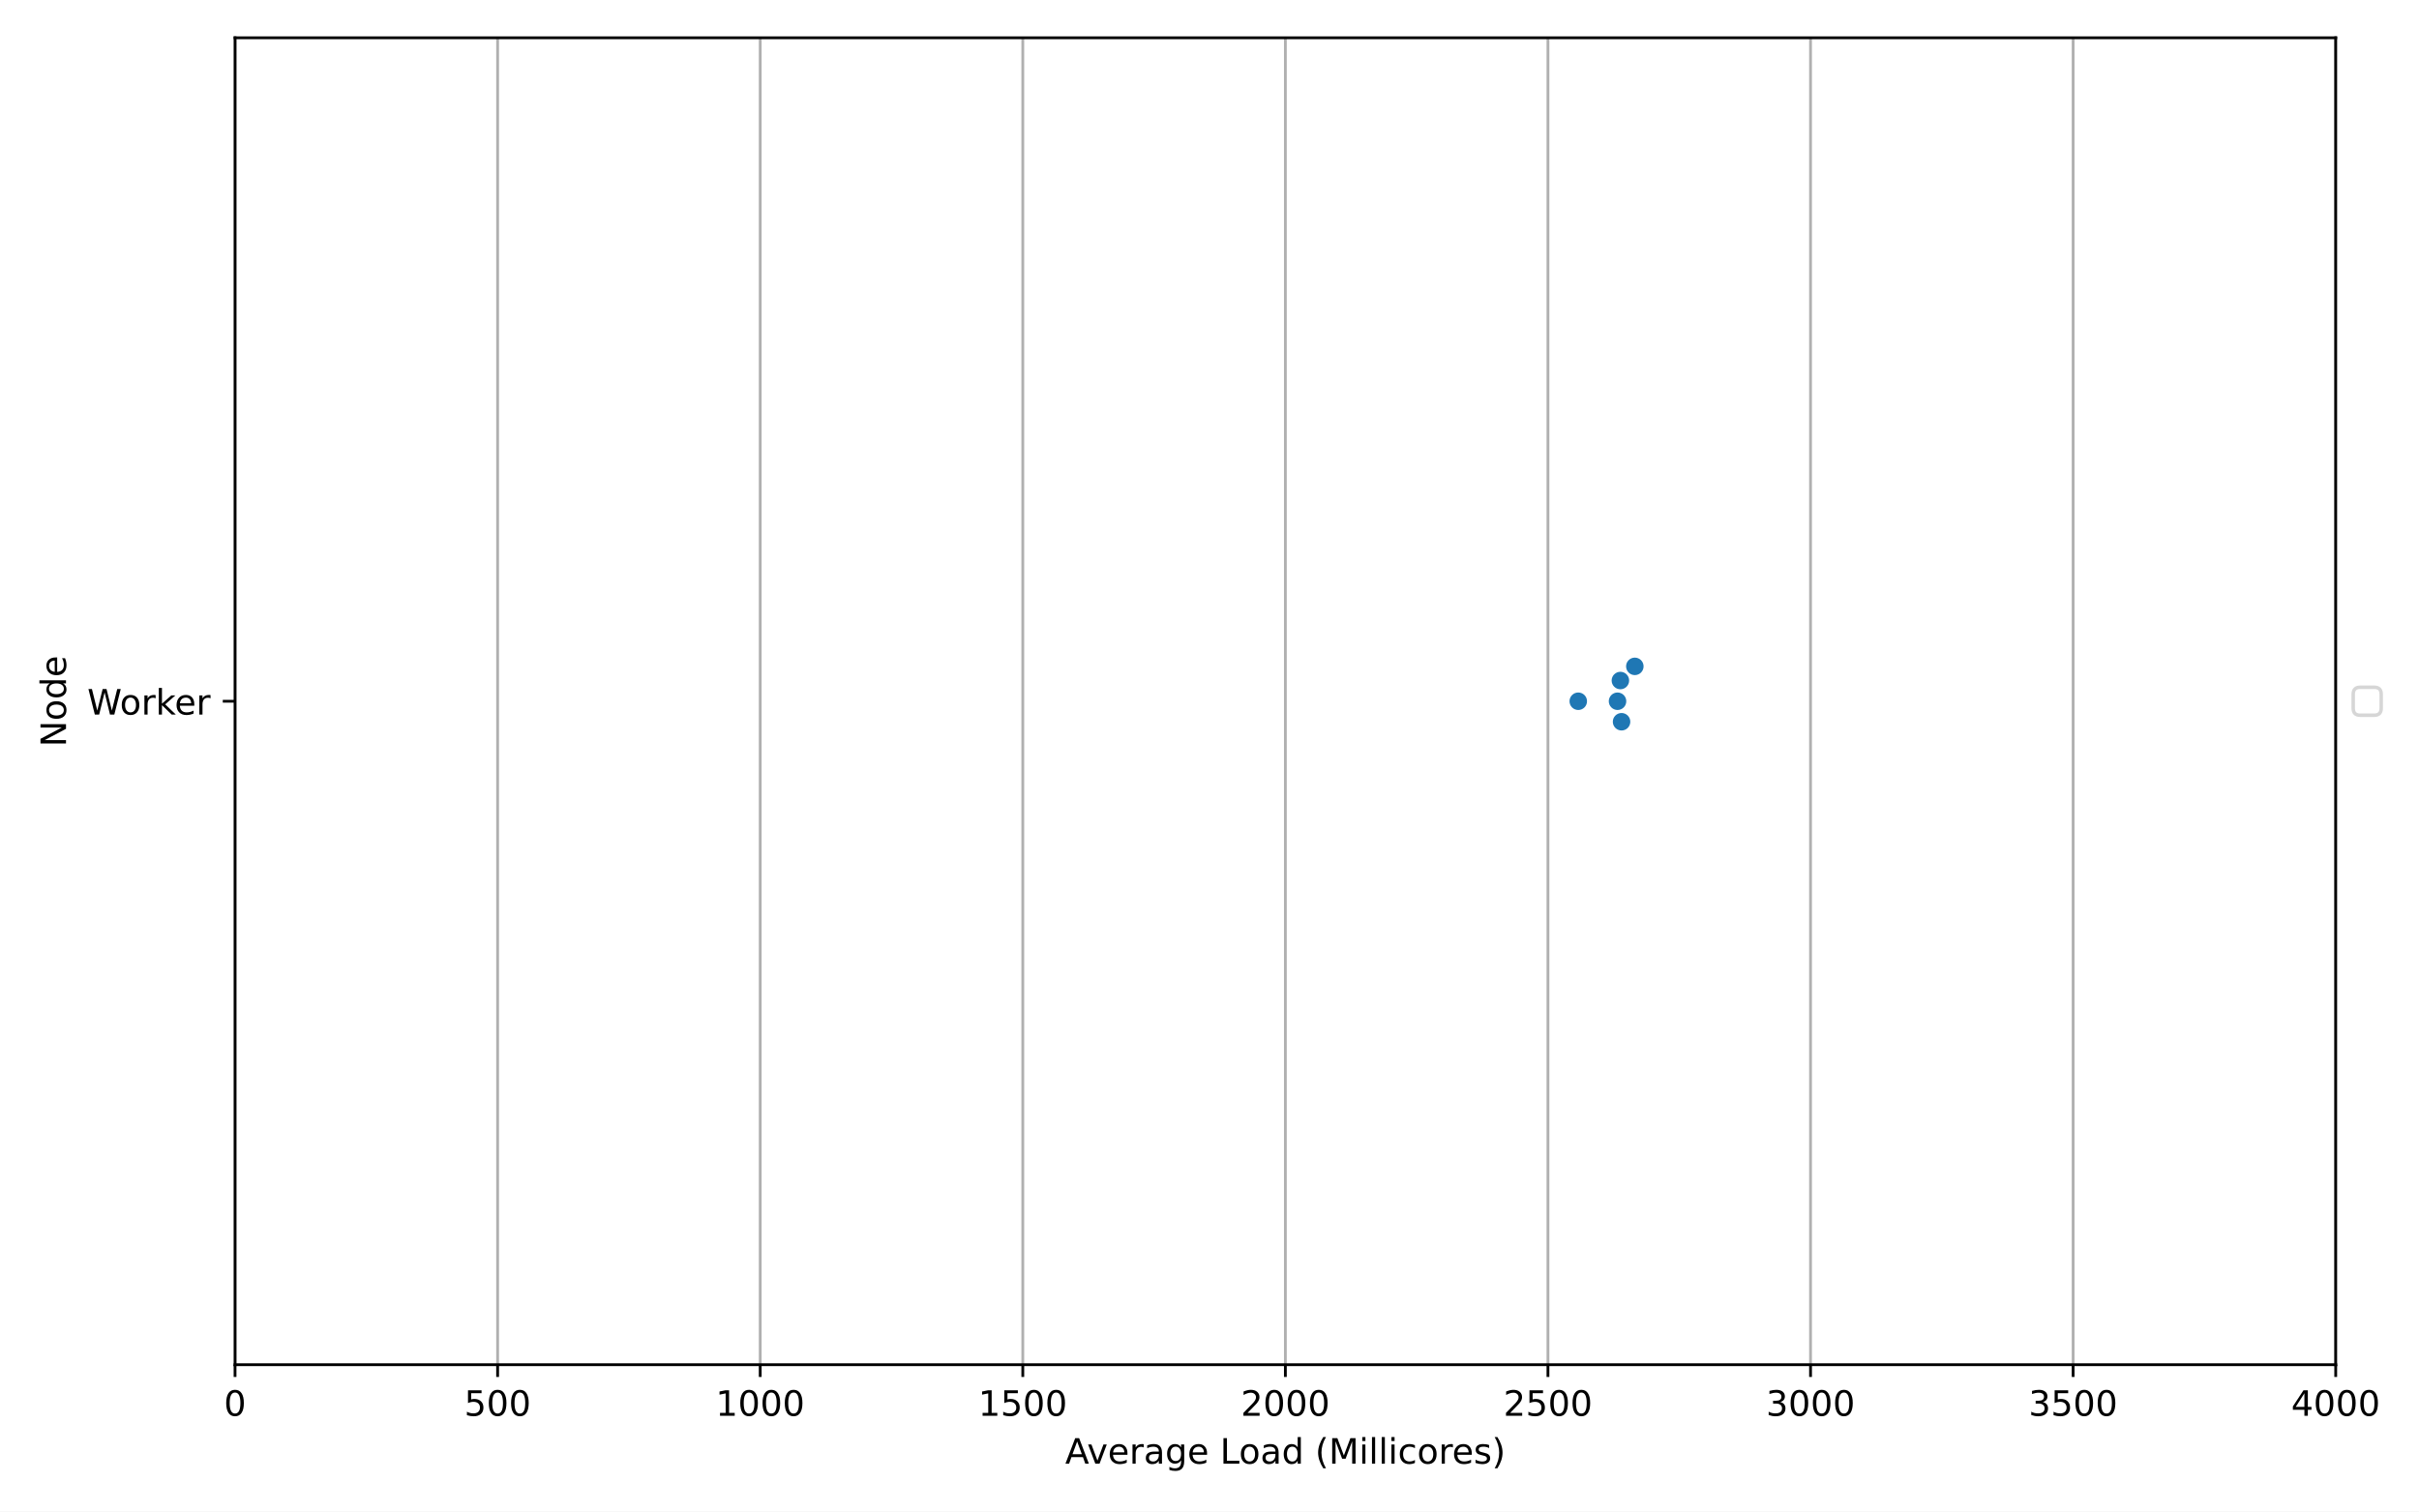
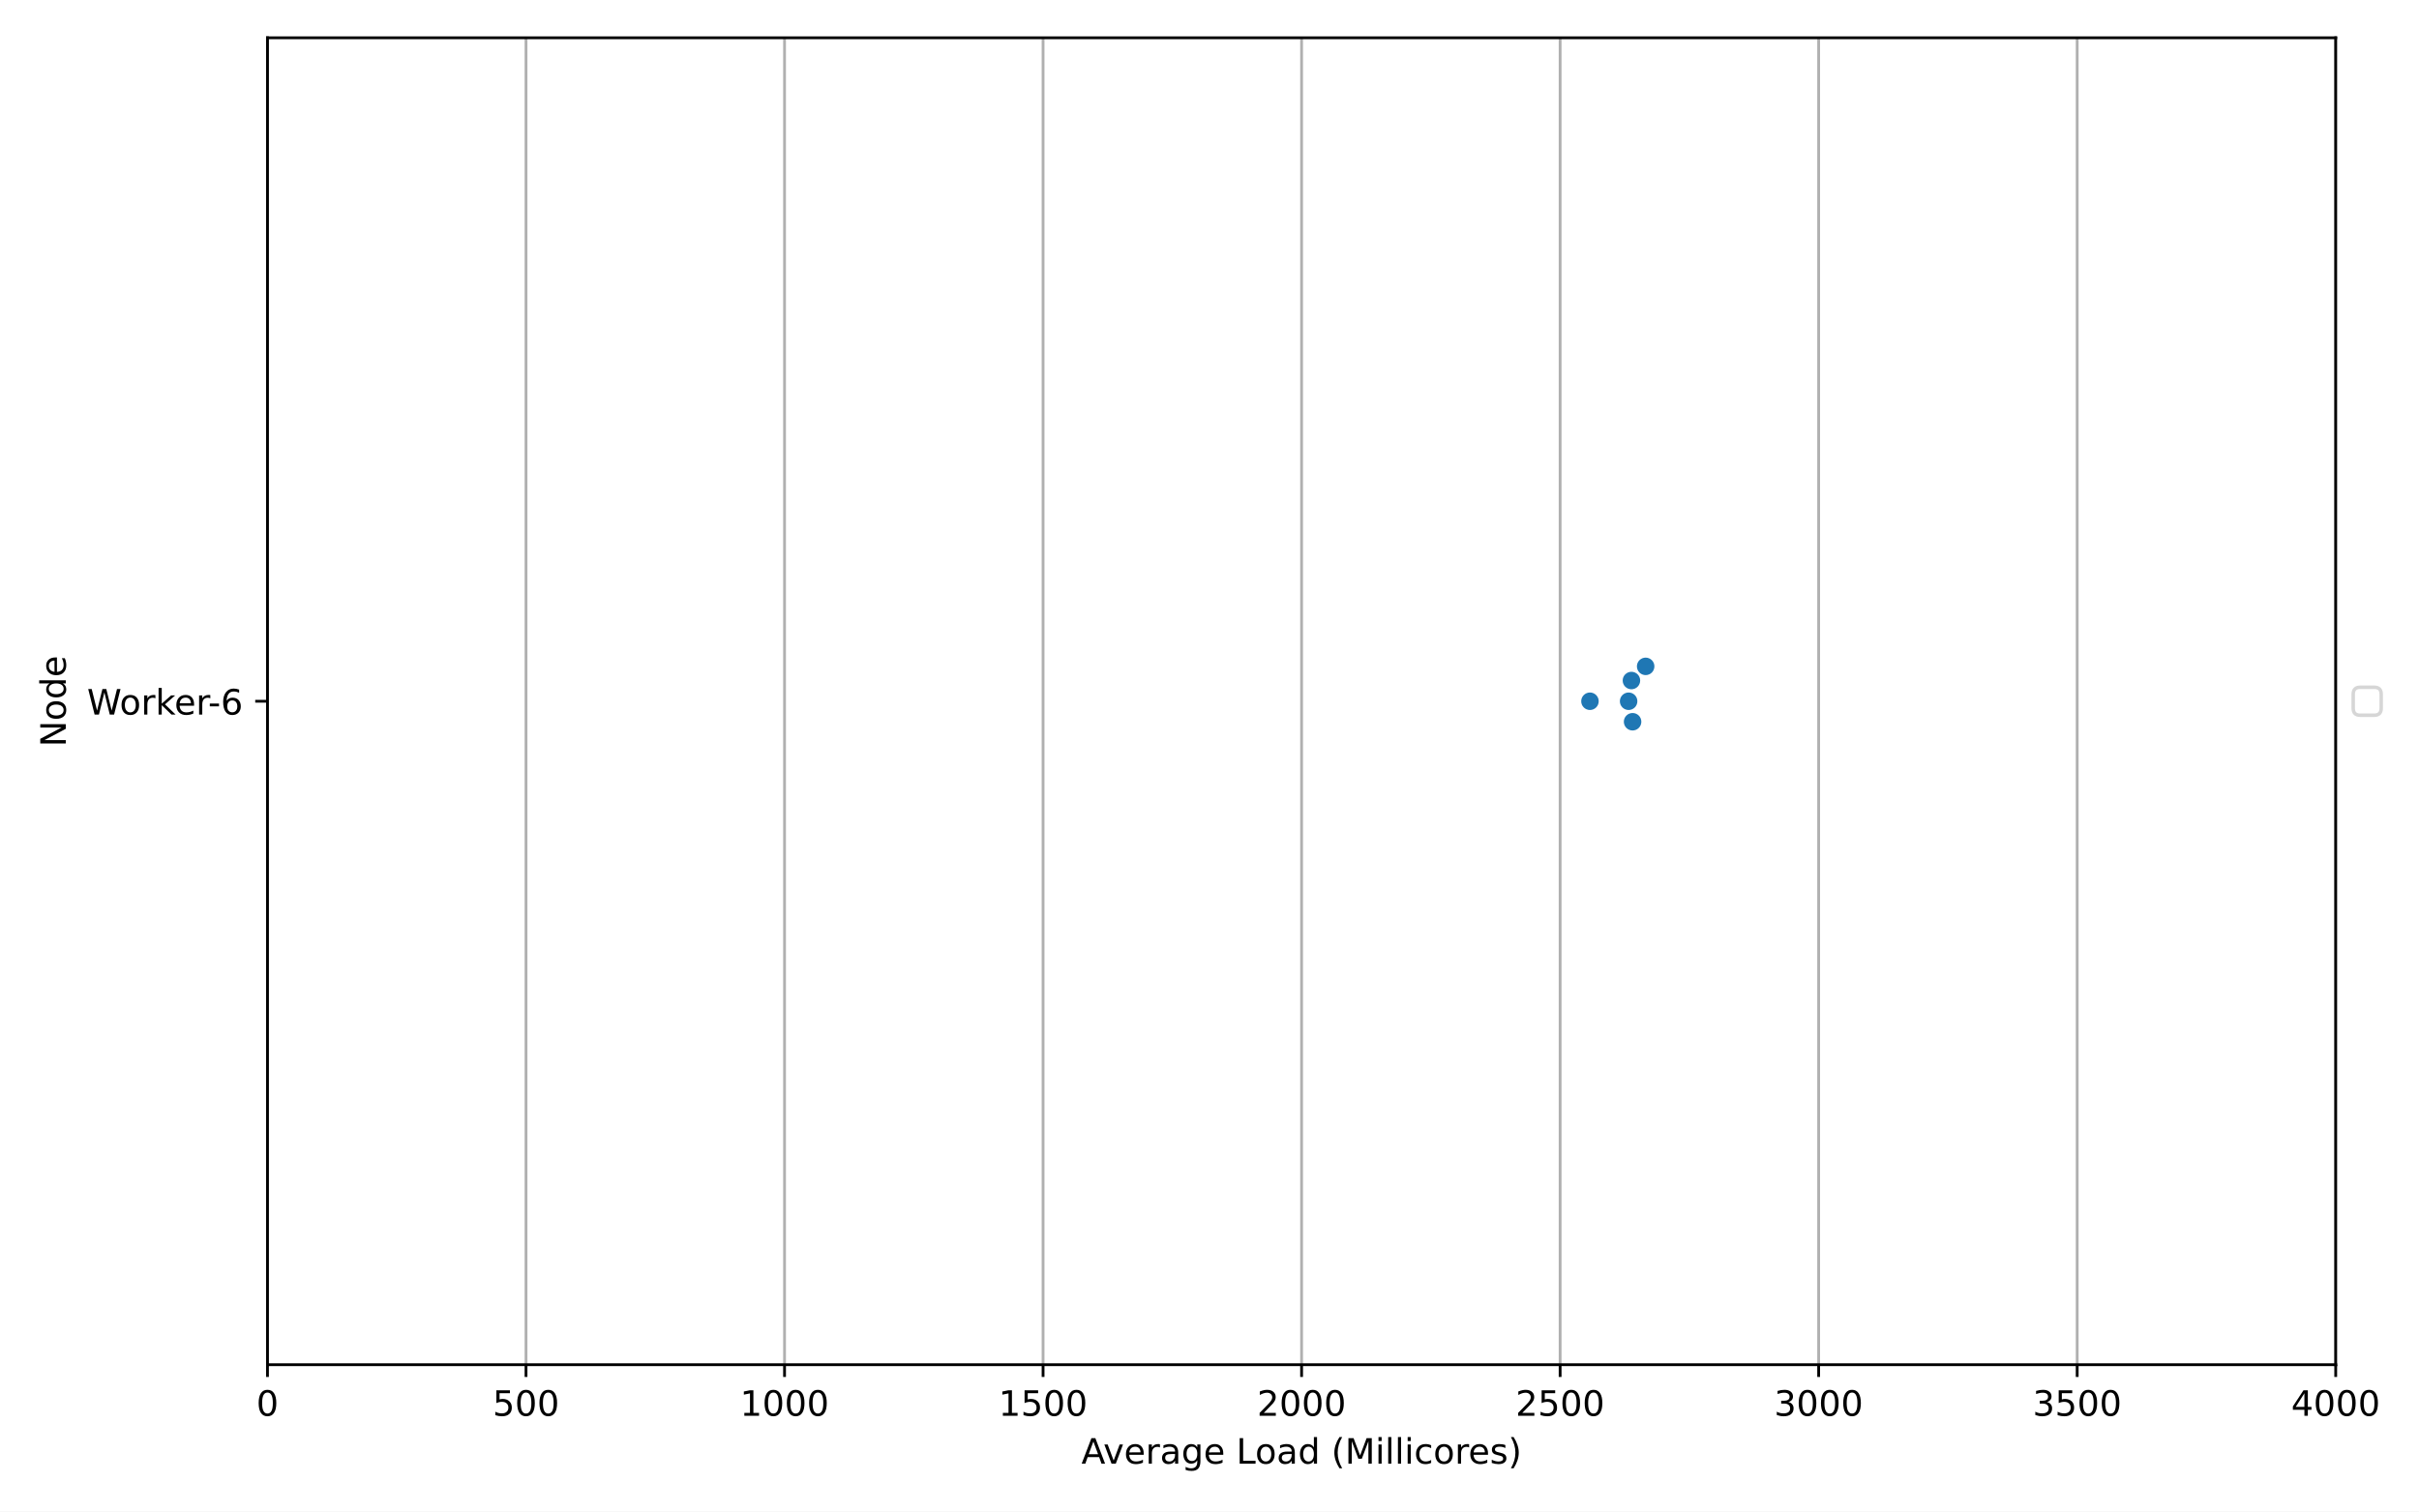
<svg xmlns="http://www.w3.org/2000/svg" xmlns:xlink="http://www.w3.org/1999/xlink" height="432pt" version="1.1" viewBox="0 0 691.2 432" width="691.2pt">
  <defs>
    <style type="text/css">*{stroke-linecap:butt;stroke-linejoin:round;}</style>
  </defs>
  <g id="figure_1">
    <g id="patch_1">
      <path d="M 0 432  L 691.2 432  L 691.2 0  L 0 0  z " style="fill:#ffffff;" />
    </g>
    <g id="axes_1">
      <g id="patch_2">
-         <path d="M 67.16 390.04  L 667.4 390.04  L 667.4 10.8  L 67.16 10.8  z " style="fill:#ffffff;" />
+         <path d="M 76.43 390.04  L 667.4 390.04  L 667.4 10.8  L 76.43 10.8  z " style="fill:#ffffff;" />
      </g>
      <g id="matplotlib.axis_1">
        <g id="xtick_1">
          <g id="line2d_1">
-             <path clip-path="url(#p33f3fbaaf6)" d="M 67.16 390.04  L 67.16 10.8  " style="fill:none;stroke:#b0b0b0;stroke-linecap:square;stroke-width:0.8;" />
+             <path clip-path="url(#pbc1852e17a)" d="M 76.43 390.04  L 76.43 10.8  " style="fill:none;stroke:#b0b0b0;stroke-linecap:square;stroke-width:0.8;" />
          </g>
          <g id="line2d_2">
            <defs>
-               <path d="M 0 0  L 0 3.5  " id="m5e1c533aad" style="stroke:#000000;stroke-width:0.8;" />
+               <path d="M 0 0  L 0 3.5  " id="m49106d5484" style="stroke:#000000;stroke-width:0.8;" />
            </defs>
            <g>
-               <use style="stroke:#000000;stroke-width:0.8;" x="67.16" xlink:href="#m5e1c533aad" y="390.04" />
+               <use style="stroke:#000000;stroke-width:0.8;" x="76.43" xlink:href="#m49106d5484" y="390.04" />
            </g>
          </g>
          <g id="text_1">
-             <g transform="translate(63.97875 404.6384)scale(0.1 -0.1)">
+             <g transform="translate(73.24875 404.6384)scale(0.1 -0.1)">
              <defs>
                <path d="M 31.781 66.406  Q 24.172 66.406 20.328 58.906  Q 16.5 51.422 16.5 36.375  Q 16.5 21.391 20.328 13.891  Q 24.172 6.391 31.781 6.391  Q 39.453 6.391 43.281 13.891  Q 47.125 21.391 47.125 36.375  Q 47.125 51.422 43.281 58.906  Q 39.453 66.406 31.781 66.406  z M 31.781 74.219  Q 44.047 74.219 50.516 64.516  Q 56.984 54.828 56.984 36.375  Q 56.984 17.969 50.516 8.266  Q 44.047 -1.422 31.781 -1.422  Q 19.531 -1.422 13.062 8.266  Q 6.594 17.969 6.594 36.375  Q 6.594 54.828 13.062 64.516  Q 19.531 74.219 31.781 74.219  z " id="DejaVuSans-48" />
              </defs>
              <use xlink:href="#DejaVuSans-48" />
            </g>
          </g>
        </g>
        <g id="xtick_2">
          <g id="line2d_3">
-             <path clip-path="url(#p33f3fbaaf6)" d="M 142.19 390.04  L 142.19 10.8  " style="fill:none;stroke:#b0b0b0;stroke-linecap:square;stroke-width:0.8;" />
+             <path clip-path="url(#pbc1852e17a)" d="M 150.301 390.04  L 150.301 10.8  " style="fill:none;stroke:#b0b0b0;stroke-linecap:square;stroke-width:0.8;" />
          </g>
          <g id="line2d_4">
            <g>
-               <use style="stroke:#000000;stroke-width:0.8;" x="142.19" xlink:href="#m5e1c533aad" y="390.04" />
+               <use style="stroke:#000000;stroke-width:0.8;" x="150.301" xlink:href="#m49106d5484" y="390.04" />
            </g>
          </g>
          <g id="text_2">
-             <g transform="translate(132.6463 404.6384)scale(0.1 -0.1)">
+             <g transform="translate(140.7575 404.6384)scale(0.1 -0.1)">
              <defs>
                <path d="M 10.797 72.906  L 49.516 72.906  L 49.516 64.594  L 19.828 64.594  L 19.828 46.734  Q 21.969 47.469 24.109 47.828  Q 26.266 48.188 28.422 48.188  Q 40.625 48.188 47.75 41.5  Q 54.891 34.812 54.891 23.391  Q 54.891 11.625 47.562 5.094  Q 40.234 -1.422 26.906 -1.422  Q 22.312 -1.422 17.547 -0.641  Q 12.797 0.141 7.719 1.703  L 7.719 11.625  Q 12.109 9.234 16.797 8.062  Q 21.484 6.891 26.703 6.891  Q 35.156 6.891 40.078 11.328  Q 45.016 15.766 45.016 23.391  Q 45.016 31 40.078 35.438  Q 35.156 39.891 26.703 39.891  Q 22.75 39.891 18.812 39.016  Q 14.891 38.141 10.797 36.281  z " id="DejaVuSans-53" />
              </defs>
              <use xlink:href="#DejaVuSans-53" />
              <use x="63.623" xlink:href="#DejaVuSans-48" />
              <use x="127.246" xlink:href="#DejaVuSans-48" />
            </g>
          </g>
        </g>
        <g id="xtick_3">
          <g id="line2d_5">
-             <path clip-path="url(#p33f3fbaaf6)" d="M 217.22 390.04  L 217.22 10.8  " style="fill:none;stroke:#b0b0b0;stroke-linecap:square;stroke-width:0.8;" />
+             <path clip-path="url(#pbc1852e17a)" d="M 224.173 390.04  L 224.173 10.8  " style="fill:none;stroke:#b0b0b0;stroke-linecap:square;stroke-width:0.8;" />
          </g>
          <g id="line2d_6">
            <g>
-               <use style="stroke:#000000;stroke-width:0.8;" x="217.22" xlink:href="#m5e1c533aad" y="390.04" />
+               <use style="stroke:#000000;stroke-width:0.8;" x="224.173" xlink:href="#m49106d5484" y="390.04" />
            </g>
          </g>
          <g id="text_3">
-             <g transform="translate(204.495 404.6384)scale(0.1 -0.1)">
+             <g transform="translate(211.4475 404.6384)scale(0.1 -0.1)">
              <defs>
                <path d="M 12.406 8.297  L 28.516 8.297  L 28.516 63.922  L 10.984 60.406  L 10.984 69.391  L 28.422 72.906  L 38.281 72.906  L 38.281 8.297  L 54.391 8.297  L 54.391 0  L 12.406 0  z " id="DejaVuSans-49" />
              </defs>
              <use xlink:href="#DejaVuSans-49" />
              <use x="63.623" xlink:href="#DejaVuSans-48" />
              <use x="127.246" xlink:href="#DejaVuSans-48" />
              <use x="190.869" xlink:href="#DejaVuSans-48" />
            </g>
          </g>
        </g>
        <g id="xtick_4">
          <g id="line2d_7">
-             <path clip-path="url(#p33f3fbaaf6)" d="M 292.25 390.04  L 292.25 10.8  " style="fill:none;stroke:#b0b0b0;stroke-linecap:square;stroke-width:0.8;" />
+             <path clip-path="url(#pbc1852e17a)" d="M 298.044 390.04  L 298.044 10.8  " style="fill:none;stroke:#b0b0b0;stroke-linecap:square;stroke-width:0.8;" />
          </g>
          <g id="line2d_8">
            <g>
-               <use style="stroke:#000000;stroke-width:0.8;" x="292.25" xlink:href="#m5e1c533aad" y="390.04" />
+               <use style="stroke:#000000;stroke-width:0.8;" x="298.044" xlink:href="#m49106d5484" y="390.04" />
            </g>
          </g>
          <g id="text_4">
-             <g transform="translate(279.525 404.6384)scale(0.1 -0.1)">
+             <g transform="translate(285.3188 404.6384)scale(0.1 -0.1)">
              <use xlink:href="#DejaVuSans-49" />
              <use x="63.623" xlink:href="#DejaVuSans-53" />
              <use x="127.246" xlink:href="#DejaVuSans-48" />
              <use x="190.869" xlink:href="#DejaVuSans-48" />
            </g>
          </g>
        </g>
        <g id="xtick_5">
          <g id="line2d_9">
-             <path clip-path="url(#p33f3fbaaf6)" d="M 367.28 390.04  L 367.28 10.8  " style="fill:none;stroke:#b0b0b0;stroke-linecap:square;stroke-width:0.8;" />
+             <path clip-path="url(#pbc1852e17a)" d="M 371.915 390.04  L 371.915 10.8  " style="fill:none;stroke:#b0b0b0;stroke-linecap:square;stroke-width:0.8;" />
          </g>
          <g id="line2d_10">
            <g>
-               <use style="stroke:#000000;stroke-width:0.8;" x="367.28" xlink:href="#m5e1c533aad" y="390.04" />
+               <use style="stroke:#000000;stroke-width:0.8;" x="371.915" xlink:href="#m49106d5484" y="390.04" />
            </g>
          </g>
          <g id="text_5">
-             <g transform="translate(354.555 404.6384)scale(0.1 -0.1)">
+             <g transform="translate(359.19 404.6384)scale(0.1 -0.1)">
              <defs>
                <path d="M 19.188 8.297  L 53.609 8.297  L 53.609 0  L 7.328 0  L 7.328 8.297  Q 12.938 14.109 22.625 23.891  Q 32.328 33.688 34.812 36.531  Q 39.547 41.844 41.422 45.531  Q 43.312 49.219 43.312 52.781  Q 43.312 58.594 39.234 62.25  Q 35.156 65.922 28.609 65.922  Q 23.969 65.922 18.812 64.312  Q 13.672 62.703 7.812 59.422  L 7.812 69.391  Q 13.766 71.781 18.938 73  Q 24.125 74.219 28.422 74.219  Q 39.75 74.219 46.484 68.547  Q 53.219 62.891 53.219 53.422  Q 53.219 48.922 51.531 44.891  Q 49.859 40.875 45.406 35.406  Q 44.188 33.984 37.641 27.219  Q 31.109 20.453 19.188 8.297  z " id="DejaVuSans-50" />
              </defs>
              <use xlink:href="#DejaVuSans-50" />
              <use x="63.623" xlink:href="#DejaVuSans-48" />
              <use x="127.246" xlink:href="#DejaVuSans-48" />
              <use x="190.869" xlink:href="#DejaVuSans-48" />
            </g>
          </g>
        </g>
        <g id="xtick_6">
          <g id="line2d_11">
-             <path clip-path="url(#p33f3fbaaf6)" d="M 442.31 390.04  L 442.31 10.8  " style="fill:none;stroke:#b0b0b0;stroke-linecap:square;stroke-width:0.8;" />
+             <path clip-path="url(#pbc1852e17a)" d="M 445.786 390.04  L 445.786 10.8  " style="fill:none;stroke:#b0b0b0;stroke-linecap:square;stroke-width:0.8;" />
          </g>
          <g id="line2d_12">
            <g>
-               <use style="stroke:#000000;stroke-width:0.8;" x="442.31" xlink:href="#m5e1c533aad" y="390.04" />
+               <use style="stroke:#000000;stroke-width:0.8;" x="445.786" xlink:href="#m49106d5484" y="390.04" />
            </g>
          </g>
          <g id="text_6">
-             <g transform="translate(429.585 404.6384)scale(0.1 -0.1)">
+             <g transform="translate(433.0612 404.6384)scale(0.1 -0.1)">
              <use xlink:href="#DejaVuSans-50" />
              <use x="63.623" xlink:href="#DejaVuSans-53" />
              <use x="127.246" xlink:href="#DejaVuSans-48" />
              <use x="190.869" xlink:href="#DejaVuSans-48" />
            </g>
          </g>
        </g>
        <g id="xtick_7">
          <g id="line2d_13">
-             <path clip-path="url(#p33f3fbaaf6)" d="M 517.34 390.04  L 517.34 10.8  " style="fill:none;stroke:#b0b0b0;stroke-linecap:square;stroke-width:0.8;" />
+             <path clip-path="url(#pbc1852e17a)" d="M 519.658 390.04  L 519.658 10.8  " style="fill:none;stroke:#b0b0b0;stroke-linecap:square;stroke-width:0.8;" />
          </g>
          <g id="line2d_14">
            <g>
-               <use style="stroke:#000000;stroke-width:0.8;" x="517.34" xlink:href="#m5e1c533aad" y="390.04" />
+               <use style="stroke:#000000;stroke-width:0.8;" x="519.658" xlink:href="#m49106d5484" y="390.04" />
            </g>
          </g>
          <g id="text_7">
-             <g transform="translate(504.615 404.6384)scale(0.1 -0.1)">
+             <g transform="translate(506.9325 404.6384)scale(0.1 -0.1)">
              <defs>
                <path d="M 40.578 39.312  Q 47.656 37.797 51.625 33  Q 55.609 28.219 55.609 21.188  Q 55.609 10.406 48.188 4.484  Q 40.766 -1.422 27.094 -1.422  Q 22.516 -1.422 17.656 -0.516  Q 12.797 0.391 7.625 2.203  L 7.625 11.719  Q 11.719 9.328 16.594 8.109  Q 21.484 6.891 26.812 6.891  Q 36.078 6.891 40.938 10.547  Q 45.797 14.203 45.797 21.188  Q 45.797 27.641 41.281 31.266  Q 36.766 34.906 28.719 34.906  L 20.219 34.906  L 20.219 43.016  L 29.109 43.016  Q 36.375 43.016 40.234 45.922  Q 44.094 48.828 44.094 54.297  Q 44.094 59.906 40.109 62.906  Q 36.141 65.922 28.719 65.922  Q 24.656 65.922 20.016 65.031  Q 15.375 64.156 9.812 62.312  L 9.812 71.094  Q 15.438 72.656 20.344 73.438  Q 25.25 74.219 29.594 74.219  Q 40.828 74.219 47.359 69.109  Q 53.906 64.016 53.906 55.328  Q 53.906 49.266 50.438 45.094  Q 46.969 40.922 40.578 39.312  z " id="DejaVuSans-51" />
              </defs>
              <use xlink:href="#DejaVuSans-51" />
              <use x="63.623" xlink:href="#DejaVuSans-48" />
              <use x="127.246" xlink:href="#DejaVuSans-48" />
              <use x="190.869" xlink:href="#DejaVuSans-48" />
            </g>
          </g>
        </g>
        <g id="xtick_8">
          <g id="line2d_15">
-             <path clip-path="url(#p33f3fbaaf6)" d="M 592.37 390.04  L 592.37 10.8  " style="fill:none;stroke:#b0b0b0;stroke-linecap:square;stroke-width:0.8;" />
+             <path clip-path="url(#pbc1852e17a)" d="M 593.529 390.04  L 593.529 10.8  " style="fill:none;stroke:#b0b0b0;stroke-linecap:square;stroke-width:0.8;" />
          </g>
          <g id="line2d_16">
            <g>
-               <use style="stroke:#000000;stroke-width:0.8;" x="592.37" xlink:href="#m5e1c533aad" y="390.04" />
+               <use style="stroke:#000000;stroke-width:0.8;" x="593.529" xlink:href="#m49106d5484" y="390.04" />
            </g>
          </g>
          <g id="text_8">
-             <g transform="translate(579.645 404.6384)scale(0.1 -0.1)">
+             <g transform="translate(580.8038 404.6384)scale(0.1 -0.1)">
              <use xlink:href="#DejaVuSans-51" />
              <use x="63.623" xlink:href="#DejaVuSans-53" />
              <use x="127.246" xlink:href="#DejaVuSans-48" />
              <use x="190.869" xlink:href="#DejaVuSans-48" />
            </g>
          </g>
        </g>
        <g id="xtick_9">
          <g id="line2d_17">
-             <path clip-path="url(#p33f3fbaaf6)" d="M 667.4 390.04  L 667.4 10.8  " style="fill:none;stroke:#b0b0b0;stroke-linecap:square;stroke-width:0.8;" />
+             <path clip-path="url(#pbc1852e17a)" d="M 667.4 390.04  L 667.4 10.8  " style="fill:none;stroke:#b0b0b0;stroke-linecap:square;stroke-width:0.8;" />
          </g>
          <g id="line2d_18">
            <g>
-               <use style="stroke:#000000;stroke-width:0.8;" x="667.4" xlink:href="#m5e1c533aad" y="390.04" />
+               <use style="stroke:#000000;stroke-width:0.8;" x="667.4" xlink:href="#m49106d5484" y="390.04" />
            </g>
          </g>
          <g id="text_9">
            <g transform="translate(654.675 404.6384)scale(0.1 -0.1)">
              <defs>
                <path d="M 37.797 64.312  L 12.891 25.391  L 37.797 25.391  z M 35.203 72.906  L 47.609 72.906  L 47.609 25.391  L 58.016 25.391  L 58.016 17.188  L 47.609 17.188  L 47.609 0  L 37.797 0  L 37.797 17.188  L 4.891 17.188  L 4.891 26.703  z " id="DejaVuSans-52" />
              </defs>
              <use xlink:href="#DejaVuSans-52" />
              <use x="63.623" xlink:href="#DejaVuSans-48" />
              <use x="127.246" xlink:href="#DejaVuSans-48" />
              <use x="190.869" xlink:href="#DejaVuSans-48" />
            </g>
          </g>
        </g>
        <g id="text_10">
-           <g transform="translate(304.3683 418.3166)scale(0.1 -0.1)">
+           <g transform="translate(309.0033 418.3166)scale(0.1 -0.1)">
            <defs>
              <path d="M 34.188 63.188  L 20.797 26.906  L 47.609 26.906  z M 28.609 72.906  L 39.797 72.906  L 67.578 0  L 57.328 0  L 50.688 18.703  L 17.828 18.703  L 11.188 0  L 0.781 0  z " id="DejaVuSans-65" />
              <path d="M 2.984 54.688  L 12.5 54.688  L 29.594 8.797  L 46.688 54.688  L 56.203 54.688  L 35.688 0  L 23.484 0  z " id="DejaVuSans-118" />
              <path d="M 56.203 29.594  L 56.203 25.203  L 14.891 25.203  Q 15.484 15.922 20.484 11.062  Q 25.484 6.203 34.422 6.203  Q 39.594 6.203 44.453 7.469  Q 49.312 8.734 54.109 11.281  L 54.109 2.781  Q 49.266 0.734 44.188 -0.344  Q 39.109 -1.422 33.891 -1.422  Q 20.797 -1.422 13.156 6.188  Q 5.516 13.812 5.516 26.812  Q 5.516 40.234 12.766 48.109  Q 20.016 56 32.328 56  Q 43.359 56 49.781 48.891  Q 56.203 41.797 56.203 29.594  z M 47.219 32.234  Q 47.125 39.594 43.094 43.984  Q 39.062 48.391 32.422 48.391  Q 24.906 48.391 20.391 44.141  Q 15.875 39.891 15.188 32.172  z " id="DejaVuSans-101" />
              <path d="M 41.109 46.297  Q 39.594 47.172 37.812 47.578  Q 36.031 48 33.891 48  Q 26.266 48 22.188 43.047  Q 18.109 38.094 18.109 28.812  L 18.109 0  L 9.078 0  L 9.078 54.688  L 18.109 54.688  L 18.109 46.188  Q 20.953 51.172 25.484 53.578  Q 30.031 56 36.531 56  Q 37.453 56 38.578 55.875  Q 39.703 55.766 41.062 55.516  z " id="DejaVuSans-114" />
              <path d="M 34.281 27.484  Q 23.391 27.484 19.188 25  Q 14.984 22.516 14.984 16.5  Q 14.984 11.719 18.141 8.906  Q 21.297 6.109 26.703 6.109  Q 34.188 6.109 38.703 11.406  Q 43.219 16.703 43.219 25.484  L 43.219 27.484  z M 52.203 31.203  L 52.203 0  L 43.219 0  L 43.219 8.297  Q 40.141 3.328 35.547 0.953  Q 30.953 -1.422 24.312 -1.422  Q 15.922 -1.422 10.953 3.297  Q 6 8.016 6 15.922  Q 6 25.141 12.172 29.828  Q 18.359 34.516 30.609 34.516  L 43.219 34.516  L 43.219 35.406  Q 43.219 41.609 39.141 45  Q 35.062 48.391 27.688 48.391  Q 23 48.391 18.547 47.266  Q 14.109 46.141 10.016 43.891  L 10.016 52.203  Q 14.938 54.109 19.578 55.047  Q 24.219 56 28.609 56  Q 40.484 56 46.344 49.844  Q 52.203 43.703 52.203 31.203  z " id="DejaVuSans-97" />
              <path d="M 45.406 27.984  Q 45.406 37.75 41.375 43.109  Q 37.359 48.484 30.078 48.484  Q 22.859 48.484 18.828 43.109  Q 14.797 37.75 14.797 27.984  Q 14.797 18.266 18.828 12.891  Q 22.859 7.516 30.078 7.516  Q 37.359 7.516 41.375 12.891  Q 45.406 18.266 45.406 27.984  z M 54.391 6.781  Q 54.391 -7.172 48.188 -13.984  Q 42 -20.797 29.203 -20.797  Q 24.469 -20.797 20.266 -20.094  Q 16.062 -19.391 12.109 -17.922  L 12.109 -9.188  Q 16.062 -11.328 19.922 -12.344  Q 23.781 -13.375 27.781 -13.375  Q 36.625 -13.375 41.016 -8.766  Q 45.406 -4.156 45.406 5.172  L 45.406 9.625  Q 42.625 4.781 38.281 2.391  Q 33.938 0 27.875 0  Q 17.828 0 11.672 7.656  Q 5.516 15.328 5.516 27.984  Q 5.516 40.672 11.672 48.328  Q 17.828 56 27.875 56  Q 33.938 56 38.281 53.609  Q 42.625 51.219 45.406 46.391  L 45.406 54.688  L 54.391 54.688  z " id="DejaVuSans-103" />
              <path id="DejaVuSans-32" />
              <path d="M 9.812 72.906  L 19.672 72.906  L 19.672 8.297  L 55.172 8.297  L 55.172 0  L 9.812 0  z " id="DejaVuSans-76" />
              <path d="M 30.609 48.391  Q 23.391 48.391 19.188 42.75  Q 14.984 37.109 14.984 27.297  Q 14.984 17.484 19.156 11.844  Q 23.344 6.203 30.609 6.203  Q 37.797 6.203 41.984 11.859  Q 46.188 17.531 46.188 27.297  Q 46.188 37.016 41.984 42.703  Q 37.797 48.391 30.609 48.391  z M 30.609 56  Q 42.328 56 49.016 48.375  Q 55.719 40.766 55.719 27.297  Q 55.719 13.875 49.016 6.219  Q 42.328 -1.422 30.609 -1.422  Q 18.844 -1.422 12.172 6.219  Q 5.516 13.875 5.516 27.297  Q 5.516 40.766 12.172 48.375  Q 18.844 56 30.609 56  z " id="DejaVuSans-111" />
              <path d="M 45.406 46.391  L 45.406 75.984  L 54.391 75.984  L 54.391 0  L 45.406 0  L 45.406 8.203  Q 42.578 3.328 38.25 0.953  Q 33.938 -1.422 27.875 -1.422  Q 17.969 -1.422 11.734 6.484  Q 5.516 14.406 5.516 27.297  Q 5.516 40.188 11.734 48.094  Q 17.969 56 27.875 56  Q 33.938 56 38.25 53.625  Q 42.578 51.266 45.406 46.391  z M 14.797 27.297  Q 14.797 17.391 18.875 11.75  Q 22.953 6.109 30.078 6.109  Q 37.203 6.109 41.297 11.75  Q 45.406 17.391 45.406 27.297  Q 45.406 37.203 41.297 42.844  Q 37.203 48.484 30.078 48.484  Q 22.953 48.484 18.875 42.844  Q 14.797 37.203 14.797 27.297  z " id="DejaVuSans-100" />
              <path d="M 31 75.875  Q 24.469 64.656 21.281 53.656  Q 18.109 42.672 18.109 31.391  Q 18.109 20.125 21.312 9.062  Q 24.516 -2 31 -13.188  L 23.188 -13.188  Q 15.875 -1.703 12.234 9.375  Q 8.594 20.453 8.594 31.391  Q 8.594 42.281 12.203 53.312  Q 15.828 64.359 23.188 75.875  z " id="DejaVuSans-40" />
              <path d="M 9.812 72.906  L 24.516 72.906  L 43.109 23.297  L 61.812 72.906  L 76.516 72.906  L 76.516 0  L 66.891 0  L 66.891 64.016  L 48.094 14.016  L 38.188 14.016  L 19.391 64.016  L 19.391 0  L 9.812 0  z " id="DejaVuSans-77" />
              <path d="M 9.422 54.688  L 18.406 54.688  L 18.406 0  L 9.422 0  z M 9.422 75.984  L 18.406 75.984  L 18.406 64.594  L 9.422 64.594  z " id="DejaVuSans-105" />
              <path d="M 9.422 75.984  L 18.406 75.984  L 18.406 0  L 9.422 0  z " id="DejaVuSans-108" />
              <path d="M 48.781 52.594  L 48.781 44.188  Q 44.969 46.297 41.141 47.344  Q 37.312 48.391 33.406 48.391  Q 24.656 48.391 19.812 42.844  Q 14.984 37.312 14.984 27.297  Q 14.984 17.281 19.812 11.734  Q 24.656 6.203 33.406 6.203  Q 37.312 6.203 41.141 7.25  Q 44.969 8.297 48.781 10.406  L 48.781 2.094  Q 45.016 0.344 40.984 -0.531  Q 36.969 -1.422 32.422 -1.422  Q 20.062 -1.422 12.781 6.344  Q 5.516 14.109 5.516 27.297  Q 5.516 40.672 12.859 48.328  Q 20.219 56 33.016 56  Q 37.156 56 41.109 55.141  Q 45.062 54.297 48.781 52.594  z " id="DejaVuSans-99" />
              <path d="M 44.281 53.078  L 44.281 44.578  Q 40.484 46.531 36.375 47.5  Q 32.281 48.484 27.875 48.484  Q 21.188 48.484 17.844 46.438  Q 14.5 44.391 14.5 40.281  Q 14.5 37.156 16.891 35.375  Q 19.281 33.594 26.516 31.984  L 29.594 31.297  Q 39.156 29.25 43.188 25.516  Q 47.219 21.781 47.219 15.094  Q 47.219 7.469 41.188 3.016  Q 35.156 -1.422 24.609 -1.422  Q 20.219 -1.422 15.453 -0.562  Q 10.688 0.297 5.422 2  L 5.422 11.281  Q 10.406 8.688 15.234 7.391  Q 20.062 6.109 24.812 6.109  Q 31.156 6.109 34.562 8.281  Q 37.984 10.453 37.984 14.406  Q 37.984 18.062 35.516 20.016  Q 33.062 21.969 24.703 23.781  L 21.578 24.516  Q 13.234 26.266 9.516 29.906  Q 5.812 33.547 5.812 39.891  Q 5.812 47.609 11.281 51.797  Q 16.75 56 26.812 56  Q 31.781 56 36.172 55.266  Q 40.578 54.547 44.281 53.078  z " id="DejaVuSans-115" />
              <path d="M 8.016 75.875  L 15.828 75.875  Q 23.141 64.359 26.781 53.312  Q 30.422 42.281 30.422 31.391  Q 30.422 20.453 26.781 9.375  Q 23.141 -1.703 15.828 -13.188  L 8.016 -13.188  Q 14.5 -2 17.703 9.062  Q 20.906 20.125 20.906 31.391  Q 20.906 42.672 17.703 53.656  Q 14.5 64.656 8.016 75.875  z " id="DejaVuSans-41" />
            </defs>
            <use xlink:href="#DejaVuSans-65" />
            <use x="62.533" xlink:href="#DejaVuSans-118" />
            <use x="121.713" xlink:href="#DejaVuSans-101" />
            <use x="183.236" xlink:href="#DejaVuSans-114" />
            <use x="224.35" xlink:href="#DejaVuSans-97" />
            <use x="285.629" xlink:href="#DejaVuSans-103" />
            <use x="349.105" xlink:href="#DejaVuSans-101" />
            <use x="410.629" xlink:href="#DejaVuSans-32" />
            <use x="442.416" xlink:href="#DejaVuSans-76" />
            <use x="496.379" xlink:href="#DejaVuSans-111" />
            <use x="557.561" xlink:href="#DejaVuSans-97" />
            <use x="618.84" xlink:href="#DejaVuSans-100" />
            <use x="682.316" xlink:href="#DejaVuSans-32" />
            <use x="714.104" xlink:href="#DejaVuSans-40" />
            <use x="753.117" xlink:href="#DejaVuSans-77" />
            <use x="839.396" xlink:href="#DejaVuSans-105" />
            <use x="867.18" xlink:href="#DejaVuSans-108" />
            <use x="894.963" xlink:href="#DejaVuSans-108" />
            <use x="922.746" xlink:href="#DejaVuSans-105" />
            <use x="950.529" xlink:href="#DejaVuSans-99" />
            <use x="1005.51" xlink:href="#DejaVuSans-111" />
            <use x="1066.691" xlink:href="#DejaVuSans-114" />
            <use x="1105.555" xlink:href="#DejaVuSans-101" />
            <use x="1167.078" xlink:href="#DejaVuSans-115" />
            <use x="1219.178" xlink:href="#DejaVuSans-41" />
          </g>
        </g>
      </g>
      <g id="matplotlib.axis_2">
        <g id="ytick_1">
          <g id="line2d_19">
            <defs>
-               <path d="M 0 0  L -3.5 0  " id="mef0aaee7ee" style="stroke:#000000;stroke-width:0.8;" />
+               <path d="M 0 0  L -3.5 0  " id="m24e516061e" style="stroke:#000000;stroke-width:0.8;" />
            </defs>
            <g>
-               <use style="stroke:#000000;stroke-width:0.8;" x="67.16" xlink:href="#mef0aaee7ee" y="200.42" />
+               <use style="stroke:#000000;stroke-width:0.8;" x="76.43" xlink:href="#m24e516061e" y="200.42" />
            </g>
          </g>
          <g id="text_11">
-             <g transform="translate(24.93812 204.2192)scale(0.1 -0.1)">
+             <g transform="translate(24.87531 204.2192)scale(0.1 -0.1)">
              <defs>
                <path d="M 3.328 72.906  L 13.281 72.906  L 28.609 11.281  L 43.891 72.906  L 54.984 72.906  L 70.312 11.281  L 85.594 72.906  L 95.609 72.906  L 77.297 0  L 64.891 0  L 49.516 63.281  L 33.984 0  L 21.578 0  z " id="DejaVuSans-87" />
                <path d="M 9.078 75.984  L 18.109 75.984  L 18.109 31.109  L 44.922 54.688  L 56.391 54.688  L 27.391 29.109  L 57.625 0  L 45.906 0  L 18.109 26.703  L 18.109 0  L 9.078 0  z " id="DejaVuSans-107" />
+                 <path d="M 4.891 31.391  L 31.203 31.391  L 31.203 23.391  L 4.891 23.391  z " id="DejaVuSans-45" />
+                 <path d="M 33.016 40.375  Q 26.375 40.375 22.484 35.828  Q 18.609 31.297 18.609 23.391  Q 18.609 15.531 22.484 10.953  Q 26.375 6.391 33.016 6.391  Q 39.656 6.391 43.531 10.953  Q 47.406 15.531 47.406 23.391  Q 47.406 31.297 43.531 35.828  Q 39.656 40.375 33.016 40.375  z M 52.594 71.297  L 52.594 62.312  Q 48.875 64.062 45.094 64.984  Q 41.312 65.922 37.594 65.922  Q 27.828 65.922 22.672 59.328  Q 17.531 52.734 16.797 39.406  Q 19.672 43.656 24.016 45.922  Q 28.375 48.188 33.594 48.188  Q 44.578 48.188 50.953 41.516  Q 57.328 34.859 57.328 23.391  Q 57.328 12.156 50.688 5.359  Q 44.047 -1.422 33.016 -1.422  Q 20.359 -1.422 13.672 8.266  Q 6.984 17.969 6.984 36.375  Q 6.984 53.656 15.188 63.938  Q 23.391 74.219 37.203 74.219  Q 40.922 74.219 44.703 73.484  Q 48.484 72.75 52.594 71.297  z " id="DejaVuSans-54" />
              </defs>
              <use xlink:href="#DejaVuSans-87" />
              <use x="93.002" xlink:href="#DejaVuSans-111" />
              <use x="154.184" xlink:href="#DejaVuSans-114" />
              <use x="195.297" xlink:href="#DejaVuSans-107" />
              <use x="249.582" xlink:href="#DejaVuSans-101" />
              <use x="311.105" xlink:href="#DejaVuSans-114" />
+               <use x="345.844" xlink:href="#DejaVuSans-45" />
+               <use x="381.928" xlink:href="#DejaVuSans-54" />
            </g>
          </g>
        </g>
        <g id="text_12">
-           <g transform="translate(18.85844 213.4708)rotate(-90)scale(0.1 -0.1)">
+           <g transform="translate(18.79563 213.4708)rotate(-90)scale(0.1 -0.1)">
            <defs>
              <path d="M 9.812 72.906  L 23.094 72.906  L 55.422 11.922  L 55.422 72.906  L 64.984 72.906  L 64.984 0  L 51.703 0  L 19.391 60.984  L 19.391 0  L 9.812 0  z " id="DejaVuSans-78" />
            </defs>
            <use xlink:href="#DejaVuSans-78" />
            <use x="74.805" xlink:href="#DejaVuSans-111" />
            <use x="135.986" xlink:href="#DejaVuSans-100" />
            <use x="199.463" xlink:href="#DejaVuSans-101" />
          </g>
        </g>
      </g>
      <g id="patch_3">
-         <path d="M 67.16 390.04  L 67.16 10.8  " style="fill:none;stroke:#000000;stroke-linecap:square;stroke-linejoin:miter;stroke-width:0.8;" />
+         <path d="M 76.43 390.04  L 76.43 10.8  " style="fill:none;stroke:#000000;stroke-linecap:square;stroke-linejoin:miter;stroke-width:0.8;" />
      </g>
      <g id="patch_4">
        <path d="M 667.4 390.04  L 667.4 10.8  " style="fill:none;stroke:#000000;stroke-linecap:square;stroke-linejoin:miter;stroke-width:0.8;" />
      </g>
      <g id="patch_5">
-         <path d="M 67.16 390.04  L 667.4 390.04  " style="fill:none;stroke:#000000;stroke-linecap:square;stroke-linejoin:miter;stroke-width:0.8;" />
+         <path d="M 76.43 390.04  L 667.4 390.04  " style="fill:none;stroke:#000000;stroke-linecap:square;stroke-linejoin:miter;stroke-width:0.8;" />
      </g>
      <g id="patch_6">
-         <path d="M 67.16 10.8  L 667.4 10.8  " style="fill:none;stroke:#000000;stroke-linecap:square;stroke-linejoin:miter;stroke-width:0.8;" />
+         <path d="M 76.43 10.8  L 667.4 10.8  " style="fill:none;stroke:#000000;stroke-linecap:square;stroke-linejoin:miter;stroke-width:0.8;" />
      </g>
      <g id="PathCollection_1">
        <defs>
-           <path d="M 0 2.5  C 0.663 2.5 1.299 2.237 1.768 1.768  C 2.237 1.299 2.5 0.663 2.5 -0  C 2.5 -0.663 2.237 -1.299 1.768 -1.768  C 1.299 -2.237 0.663 -2.5 0 -2.5  C -0.663 -2.5 -1.299 -2.237 -1.768 -1.768  C -2.237 -1.299 -2.5 -0.663 -2.5 0  C -2.5 0.663 -2.237 1.299 -1.768 1.768  C -1.299 2.237 -0.663 2.5 0 2.5  z " id="C0_0_fcdf15d5c4" />
+           <path d="M 0 2.5  C 0.663 2.5 1.299 2.237 1.768 1.768  C 2.237 1.299 2.5 0.663 2.5 -0  C 2.5 -0.663 2.237 -1.299 1.768 -1.768  C 1.299 -2.237 0.663 -2.5 0 -2.5  C -0.663 -2.5 -1.299 -2.237 -1.768 -1.768  C -2.237 -1.299 -2.5 -0.663 -2.5 0  C -2.5 0.663 -2.237 1.299 -1.768 1.768  C -1.299 2.237 -0.663 2.5 0 2.5  z " id="C0_0_0206b51ce6" />
        </defs>
-         <g clip-path="url(#p33f3fbaaf6)">
-           <use style="fill:#1f77b4;" x="450.969" xlink:href="#C0_0_fcdf15d5c4" y="200.42" />
-         </g>
-         <g clip-path="url(#p33f3fbaaf6)">
-           <use style="fill:#1f77b4;" x="462.189" xlink:href="#C0_0_fcdf15d5c4" y="200.42" />
-         </g>
-         <g clip-path="url(#p33f3fbaaf6)">
-           <use style="fill:#1f77b4;" x="463.006" xlink:href="#C0_0_fcdf15d5c4" y="194.499" />
-         </g>
-         <g clip-path="url(#p33f3fbaaf6)">
-           <use style="fill:#1f77b4;" x="463.341" xlink:href="#C0_0_fcdf15d5c4" y="206.278" />
-         </g>
-         <g clip-path="url(#p33f3fbaaf6)">
-           <use style="fill:#1f77b4;" x="467.132" xlink:href="#C0_0_fcdf15d5c4" y="190.45" />
+         <g clip-path="url(#pbc1852e17a)">
+           <use style="fill:#1f77b4;" x="454.311" xlink:href="#C0_0_0206b51ce6" y="200.42" />
+         </g>
+         <g clip-path="url(#pbc1852e17a)">
+           <use style="fill:#1f77b4;" x="465.358" xlink:href="#C0_0_0206b51ce6" y="200.42" />
+         </g>
+         <g clip-path="url(#pbc1852e17a)">
+           <use style="fill:#1f77b4;" x="466.162" xlink:href="#C0_0_0206b51ce6" y="194.499" />
+         </g>
+         <g clip-path="url(#pbc1852e17a)">
+           <use style="fill:#1f77b4;" x="466.492" xlink:href="#C0_0_0206b51ce6" y="206.278" />
+         </g>
+         <g clip-path="url(#pbc1852e17a)">
+           <use style="fill:#1f77b4;" x="470.225" xlink:href="#C0_0_0206b51ce6" y="190.45" />
        </g>
      </g>
      <g id="legend_1">
        <g id="patch_7">
          <path d="M 674.4 204.42  L 678.4 204.42  Q 680.4 204.42 680.4 202.42  L 680.4 198.42  Q 680.4 196.42 678.4 196.42  L 674.4 196.42  Q 672.4 196.42 672.4 198.42  L 672.4 202.42  Q 672.4 204.42 674.4 204.42  z " style="fill:#ffffff;opacity:0.8;stroke:#cccccc;stroke-linejoin:miter;" />
        </g>
      </g>
    </g>
  </g>
  <defs>
-     <clipPath id="p33f3fbaaf6">
-       <rect height="379.24" width="600.24" x="67.16" y="10.8" />
+     <clipPath id="pbc1852e17a">
+       <rect height="379.24" width="590.97" x="76.43" y="10.8" />
    </clipPath>
  </defs>
</svg>
